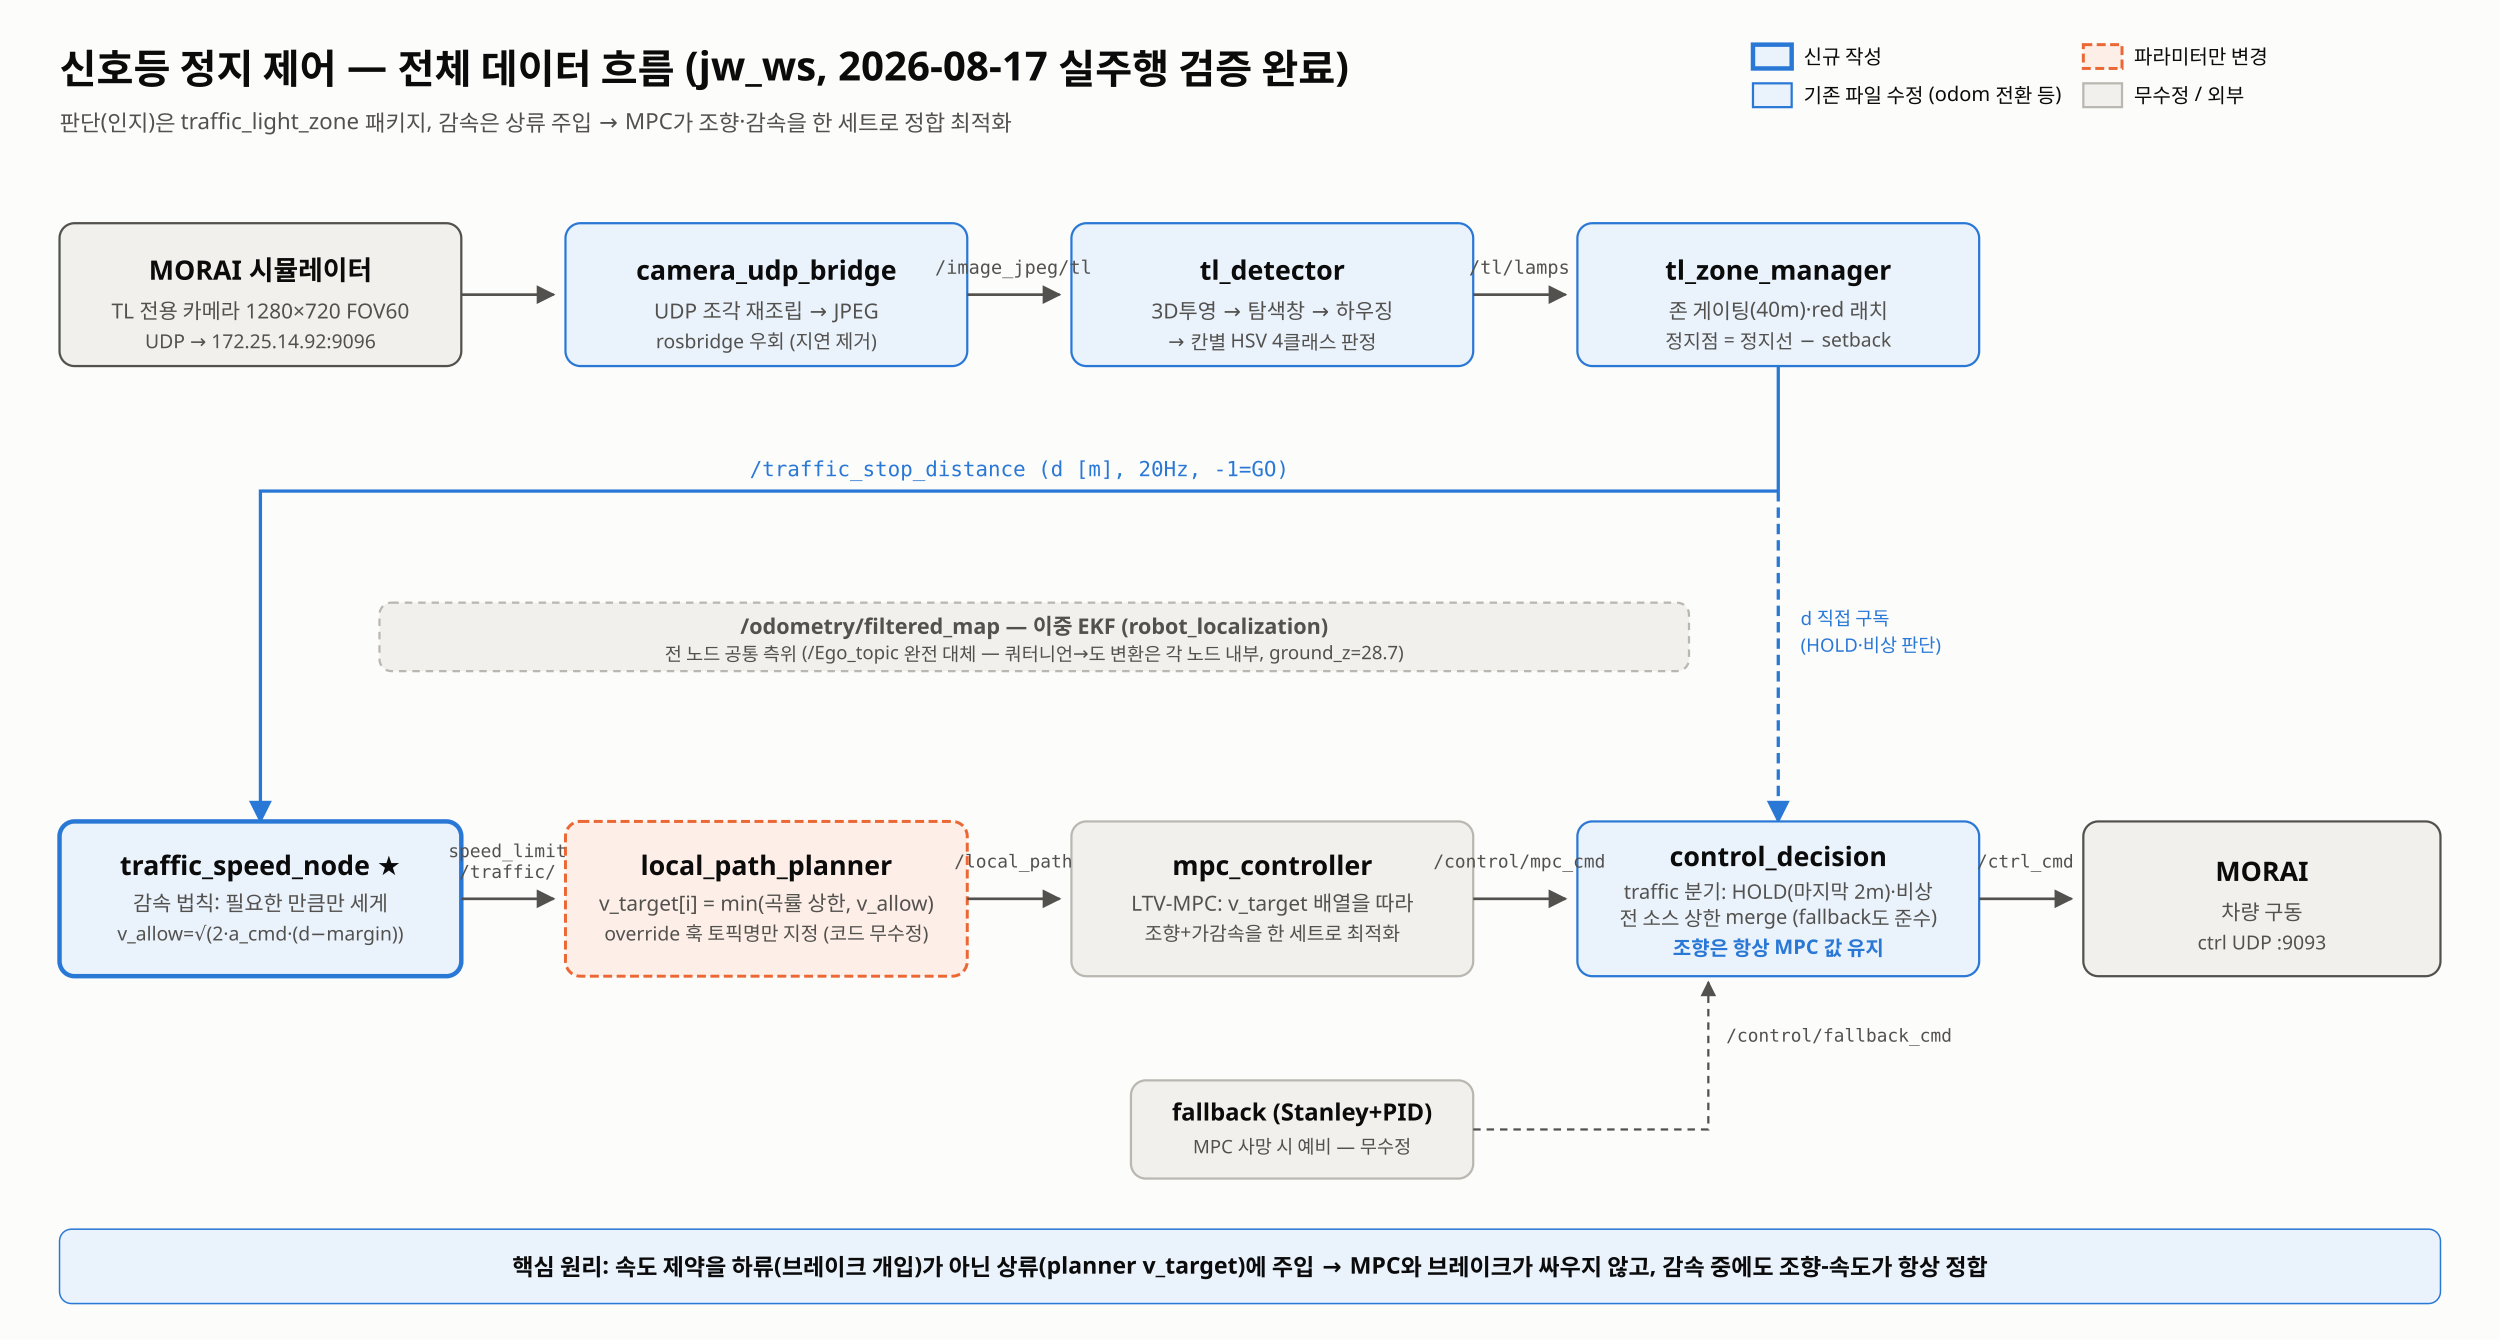
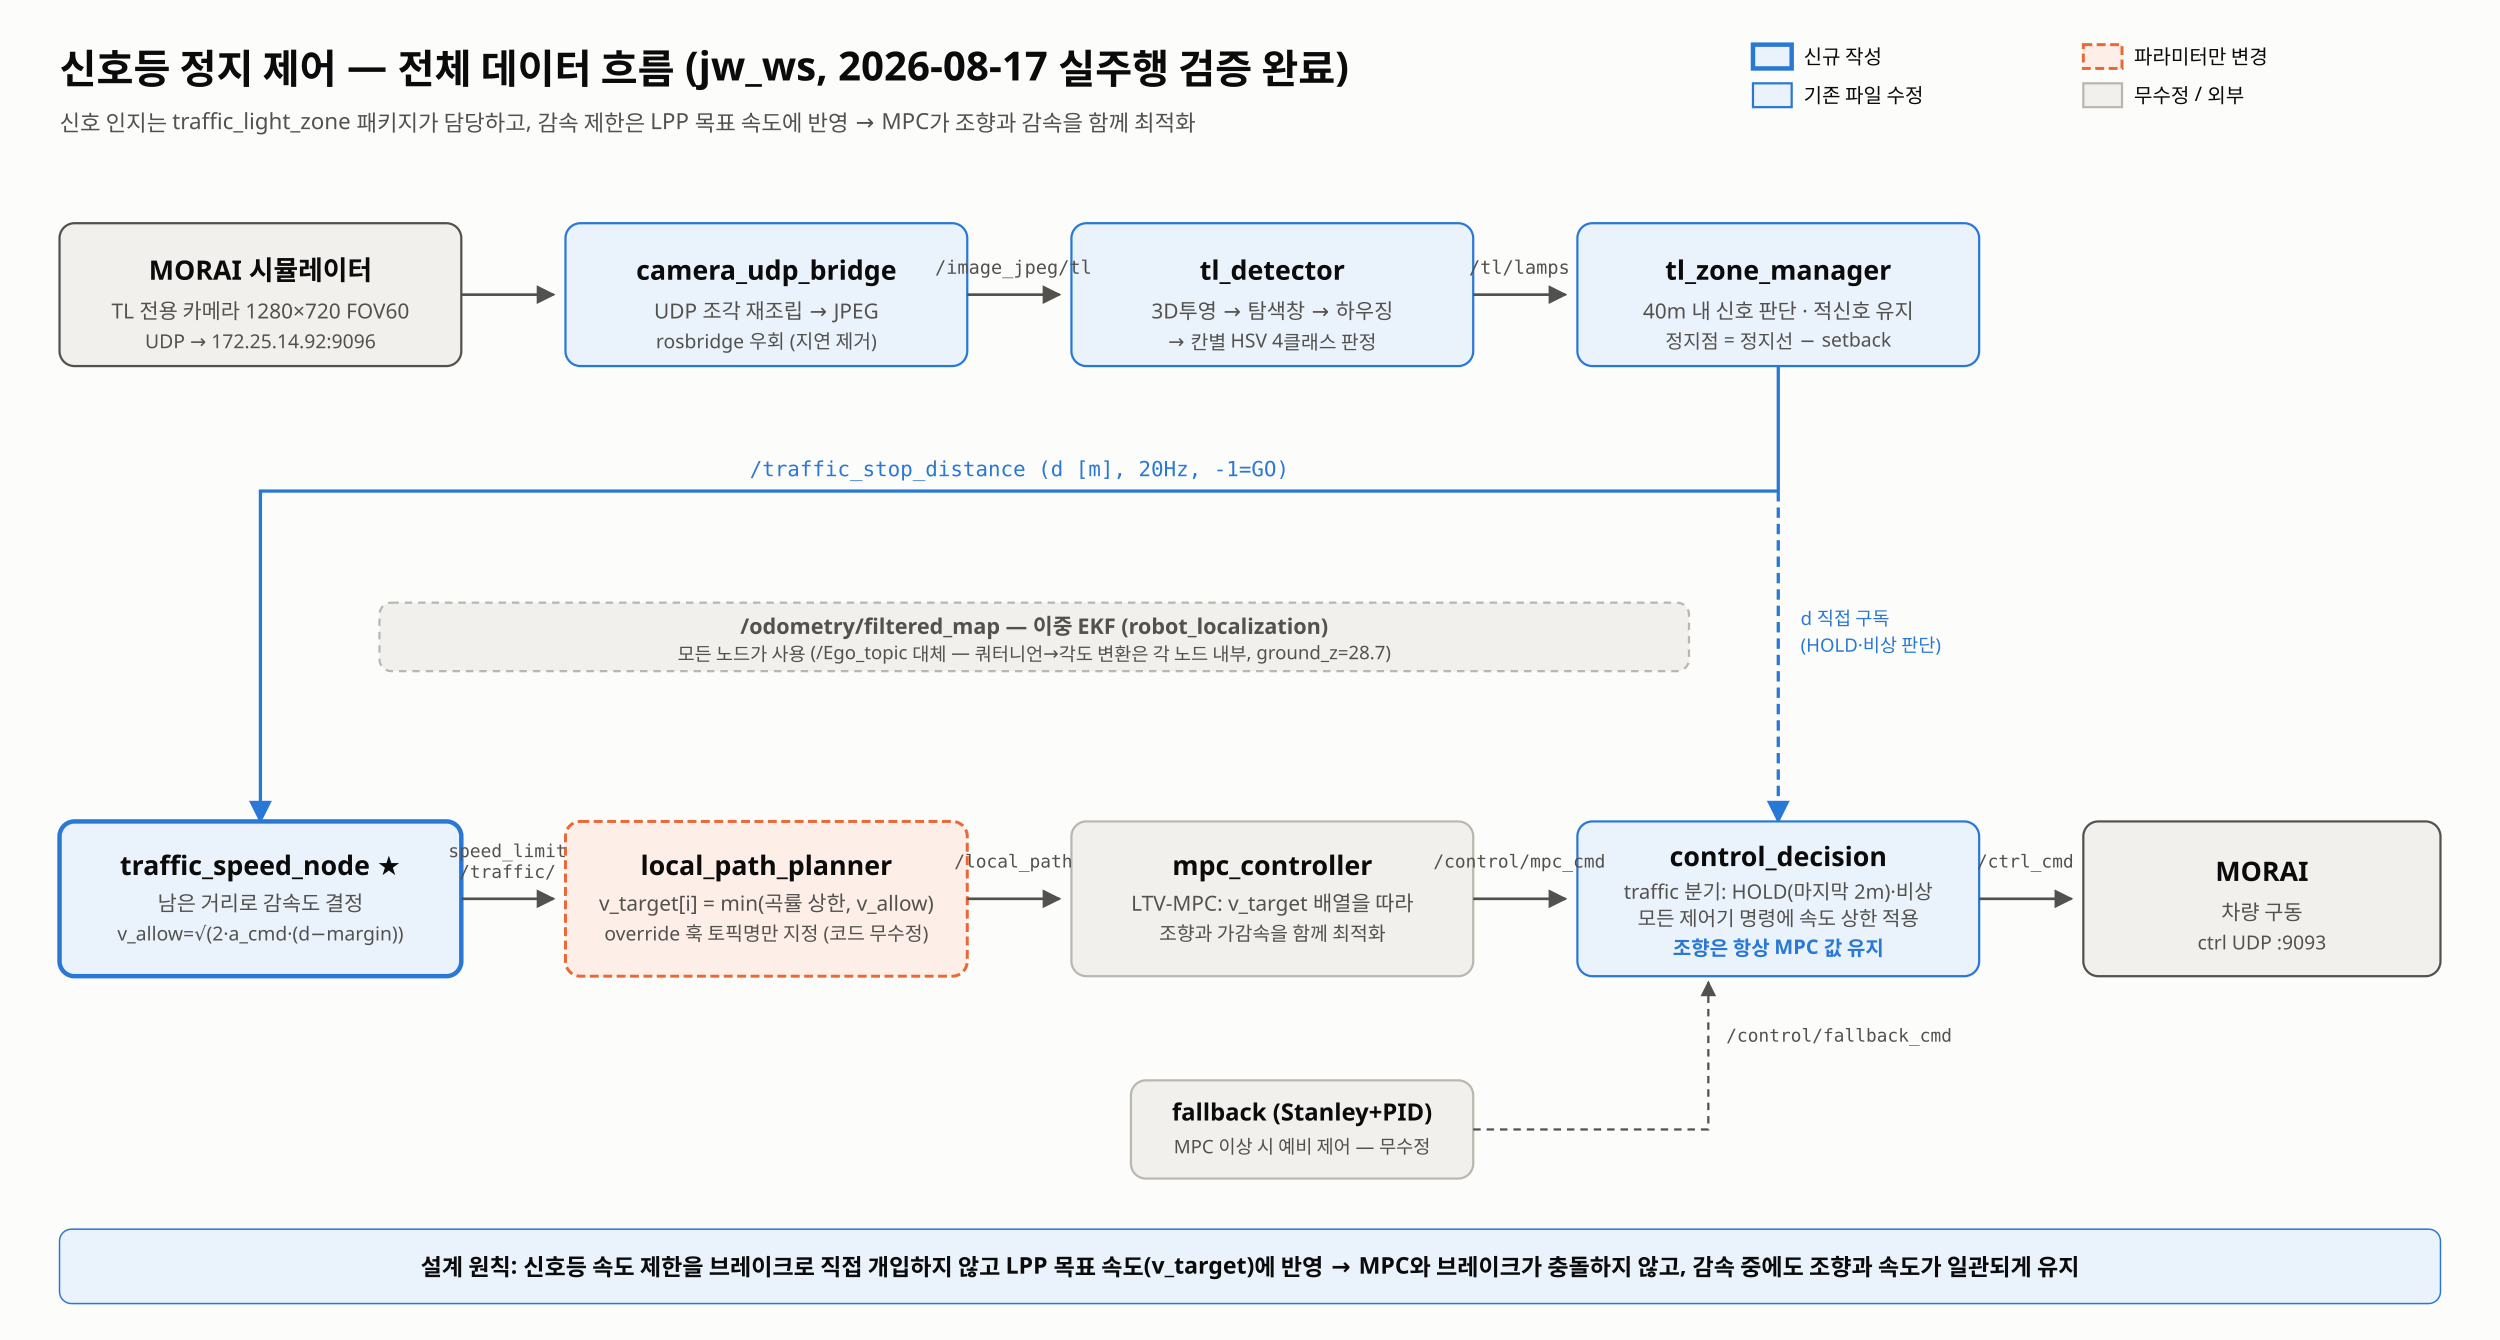
<svg xmlns="http://www.w3.org/2000/svg" viewBox="0 0 1680 900" font-family="Malgun Gothic, 'Segoe UI', sans-serif">
  <defs>
    <marker id="ar" viewBox="0 0 10 10" refX="9" refY="5" markerWidth="7" markerHeight="7" orient="auto-start-reverse">
      <path d="M0,0 L10,5 L0,10 z" fill="#52514e" />
    </marker>
    <marker id="arb" viewBox="0 0 10 10" refX="9" refY="5" markerWidth="7" markerHeight="7" orient="auto-start-reverse">
      <path d="M0,0 L10,5 L0,10 z" fill="#2a78d6" />
    </marker>
  </defs>
  <rect width="1680" height="900" fill="#fcfcfb" />
  <text x="40" y="56" font-size="27" font-weight="bold" fill="#0b0b0b">신호등 정지 제어 — 전체 데이터 흐름 (jw_ws, 2026-08-17 실주행 검증 완료)</text>
-   <text x="40" y="88" font-size="15" fill="#52514e">판단(인지)은 traffic_light_zone 패키지, 감속은 상류 주입 → MPC가 조향·감속을 한 세트로 정합 최적화</text>
+   <text x="40" y="88" font-size="15" fill="#52514e">신호 인지는 traffic_light_zone 패키지가 담당하고, 감속 제한은 LPP 목표 속도에 반영 → MPC가 조향과 감속을 함께 최적화</text>
  <g font-size="13.5" fill="#0b0b0b">
    <rect x="1178" y="30" width="26" height="16" fill="#eaf2fc" stroke="#2a78d6" stroke-width="3" />
    <text x="1212" y="43">신규 작성</text>
    <rect x="1178" y="56" width="26" height="16" fill="#eaf2fc" stroke="#2a78d6" stroke-width="1.5" />
-     <text x="1212" y="69">기존 파일 수정 (odom 전환 등)</text>
+     <text x="1212" y="69">기존 파일 수정</text>
    <rect x="1400" y="30" width="26" height="16" fill="#fdeee7" stroke="#eb6834" stroke-width="2" stroke-dasharray="6 3" />
    <text x="1434" y="43">파라미터만 변경</text>
    <rect x="1400" y="56" width="26" height="16" fill="#f1f0ec" stroke="#b9b7b0" stroke-width="1.5" />
    <text x="1434" y="69">무수정 / 외부</text>
  </g>
  <g>
    <rect x="40" y="150" width="270" height="96" rx="10" fill="#f1f0ec" stroke="#52514e" stroke-width="1.5" />
    <text x="175" y="188" font-size="18" font-weight="bold" fill="#0b0b0b" text-anchor="middle">MORAI 시뮬레이터</text>
    <text x="175" y="214" font-size="14" fill="#52514e" text-anchor="middle">TL 전용 카메라 1280×720 FOV60</text>
    <text x="175" y="234" font-size="13" fill="#52514e" text-anchor="middle">UDP → 172.25.14.92:9096</text>
    <rect x="380" y="150" width="270" height="96" rx="10" fill="#eaf2fc" stroke="#2a78d6" stroke-width="1.5" />
    <text x="515" y="188" font-size="18" font-weight="bold" fill="#0b0b0b" text-anchor="middle">camera_udp_bridge</text>
    <text x="515" y="214" font-size="14" fill="#52514e" text-anchor="middle">UDP 조각 재조립 → JPEG</text>
    <text x="515" y="234" font-size="13" fill="#52514e" text-anchor="middle">rosbridge 우회 (지연 제거)</text>
    <rect x="720" y="150" width="270" height="96" rx="10" fill="#eaf2fc" stroke="#2a78d6" stroke-width="1.5" />
    <text x="855" y="188" font-size="18" font-weight="bold" fill="#0b0b0b" text-anchor="middle">tl_detector</text>
    <text x="855" y="214" font-size="14" fill="#52514e" text-anchor="middle">3D투영 → 탐색창 → 하우징</text>
    <text x="855" y="234" font-size="13" fill="#52514e" text-anchor="middle">→ 칸별 HSV 4클래스 판정</text>
    <rect x="1060" y="150" width="270" height="96" rx="10" fill="#eaf2fc" stroke="#2a78d6" stroke-width="1.5" />
    <text x="1195" y="188" font-size="18" font-weight="bold" fill="#0b0b0b" text-anchor="middle">tl_zone_manager</text>
-     <text x="1195" y="214" font-size="14" fill="#52514e" text-anchor="middle">존 게이팅(40m)·red 래치</text>
+     <text x="1195" y="214" font-size="14" fill="#52514e" text-anchor="middle">40m 내 신호 판단 · 적신호 유지</text>
    <text x="1195" y="234" font-size="13" fill="#52514e" text-anchor="middle">정지점 = 정지선 − setback</text>
    <line x1="310" y1="198" x2="372" y2="198" stroke="#52514e" stroke-width="1.8" marker-end="url(#ar)" />
    <line x1="650" y1="198" x2="712" y2="198" stroke="#52514e" stroke-width="1.8" marker-end="url(#ar)" />
    <text x="681" y="184" font-size="12.5" fill="#52514e" text-anchor="middle" font-family="Consolas, monospace">/image_jpeg/tl</text>
    <line x1="990" y1="198" x2="1052" y2="198" stroke="#52514e" stroke-width="1.8" marker-end="url(#ar)" />
    <text x="1021" y="184" font-size="12.5" fill="#52514e" text-anchor="middle" font-family="Consolas, monospace">/tl/lamps</text>
  </g>
  <path d="M 1195 246 L 1195 330" stroke="#2a78d6" stroke-width="2.2" fill="none" />
  <path d="M 1195 330 L 175 330 L 175 552" stroke="#2a78d6" stroke-width="2.2" fill="none" marker-end="url(#arb)" />
  <path d="M 1195 330 L 1195 552" stroke="#2a78d6" stroke-width="2.2" stroke-dasharray="7 4" fill="none" marker-end="url(#arb)" />
  <text x="685" y="320" font-size="14" fill="#2a78d6" text-anchor="middle" font-family="Consolas, monospace">/traffic_stop_distance (d [m], 20Hz, -1=GO)</text>
  <text x="1210" y="420" font-size="12.5" fill="#2a78d6">d 직접 구독</text>
  <text x="1210" y="438" font-size="12.5" fill="#2a78d6">(HOLD·비상 판단)</text>
  <rect x="255" y="405" width="880" height="46" rx="8" fill="#f1f0ec" stroke="#b9b7b0" stroke-width="1.5" stroke-dasharray="5 4" />
  <text x="695" y="426" font-size="14.5" font-weight="bold" fill="#52514e" text-anchor="middle">/odometry/filtered_map — 이중 EKF (robot_localization)</text>
-   <text x="695" y="444" font-size="12.5" fill="#52514e" text-anchor="middle">전 노드 공통 측위 (/Ego_topic 완전 대체 — 쿼터니언→도 변환은 각 노드 내부, ground_z=28.7)</text>
+   <text x="695" y="444" font-size="12.5" fill="#52514e" text-anchor="middle">모든 노드가 사용 (/Ego_topic 대체 — 쿼터니언→각도 변환은 각 노드 내부, ground_z=28.7)</text>
  <g>
    <rect x="40" y="552" width="270" height="104" rx="10" fill="#eaf2fc" stroke="#2a78d6" stroke-width="3" />
    <text x="175" y="588" font-size="18" font-weight="bold" fill="#0b0b0b" text-anchor="middle">traffic_speed_node ★</text>
-     <text x="175" y="612" font-size="14" fill="#52514e" text-anchor="middle">감속 법칙: 필요한 만큼만 세게</text>
+     <text x="175" y="612" font-size="14" fill="#52514e" text-anchor="middle">남은 거리로 감속도 결정</text>
    <text x="175" y="632" font-size="13" fill="#52514e" text-anchor="middle">v_allow=√(2·a_cmd·(d−margin))</text>
    <rect x="380" y="552" width="270" height="104" rx="10" fill="#fdeee7" stroke="#eb6834" stroke-width="2" stroke-dasharray="6 3" />
    <text x="515" y="588" font-size="18" font-weight="bold" fill="#0b0b0b" text-anchor="middle">local_path_planner</text>
    <text x="515" y="612" font-size="14" fill="#52514e" text-anchor="middle">v_target[i] = min(곡률 상한, v_allow)</text>
    <text x="515" y="632" font-size="13" fill="#52514e" text-anchor="middle">override 훅 토픽명만 지정 (코드 무수정)</text>
    <rect x="720" y="552" width="270" height="104" rx="10" fill="#f1f0ec" stroke="#b9b7b0" stroke-width="1.5" />
    <text x="855" y="588" font-size="18" font-weight="bold" fill="#0b0b0b" text-anchor="middle">mpc_controller</text>
    <text x="855" y="612" font-size="14" fill="#52514e" text-anchor="middle">LTV-MPC: v_target 배열을 따라</text>
-     <text x="855" y="632" font-size="13" fill="#52514e" text-anchor="middle">조향+가감속을 한 세트로 최적화</text>
+     <text x="855" y="632" font-size="13" fill="#52514e" text-anchor="middle">조향과 가감속을 함께 최적화</text>
    <rect x="1060" y="552" width="270" height="104" rx="10" fill="#eaf2fc" stroke="#2a78d6" stroke-width="1.5" />
    <text x="1195" y="582" font-size="18" font-weight="bold" fill="#0b0b0b" text-anchor="middle">control_decision</text>
    <text x="1195" y="604" font-size="13.5" fill="#52514e" text-anchor="middle">traffic 분기: HOLD(마지막 2m)·비상</text>
-     <text x="1195" y="622" font-size="13.5" fill="#52514e" text-anchor="middle">전 소스 상한 merge (fallback도 준수)</text>
+     <text x="1195" y="622" font-size="13.5" fill="#52514e" text-anchor="middle">모든 제어기 명령에 속도 상한 적용</text>
    <text x="1195" y="642" font-size="13.5" fill="#2a78d6" text-anchor="middle" font-weight="bold">조향은 항상 MPC 값 유지</text>
    <rect x="1400" y="552" width="240" height="104" rx="10" fill="#f1f0ec" stroke="#52514e" stroke-width="1.5" />
    <text x="1520" y="592" font-size="18" font-weight="bold" fill="#0b0b0b" text-anchor="middle">MORAI</text>
    <text x="1520" y="618" font-size="14" fill="#52514e" text-anchor="middle">차량 구동</text>
    <text x="1520" y="638" font-size="13" fill="#52514e" text-anchor="middle">ctrl UDP :9093</text>
    <line x1="310" y1="604" x2="372" y2="604" stroke="#52514e" stroke-width="1.8" marker-end="url(#ar)" />
    <text x="341" y="590" font-size="12" fill="#52514e" text-anchor="middle" font-family="Consolas, monospace">/traffic/</text>
    <text x="341" y="576" font-size="12" fill="#52514e" text-anchor="middle" font-family="Consolas, monospace">speed_limit</text>
    <line x1="650" y1="604" x2="712" y2="604" stroke="#52514e" stroke-width="1.8" marker-end="url(#ar)" />
    <text x="681" y="583" font-size="12" fill="#52514e" text-anchor="middle" font-family="Consolas, monospace">/local_path</text>
    <line x1="990" y1="604" x2="1052" y2="604" stroke="#52514e" stroke-width="1.8" marker-end="url(#ar)" />
    <text x="1021" y="583" font-size="12" fill="#52514e" text-anchor="middle" font-family="Consolas, monospace">/control/mpc_cmd</text>
    <line x1="1330" y1="604" x2="1392" y2="604" stroke="#52514e" stroke-width="1.8" marker-end="url(#ar)" />
    <text x="1361" y="583" font-size="12" fill="#52514e" text-anchor="middle" font-family="Consolas, monospace">/ctrl_cmd</text>
  </g>
  <rect x="760" y="726" width="230" height="66" rx="10" fill="#f1f0ec" stroke="#b9b7b0" stroke-width="1.5" />
  <text x="875" y="753" font-size="16" font-weight="bold" fill="#0b0b0b" text-anchor="middle">fallback (Stanley+PID)</text>
-   <text x="875" y="775" font-size="12.5" fill="#52514e" text-anchor="middle">MPC 사망 시 예비 — 무수정</text>
+   <text x="875" y="775" font-size="12.5" fill="#52514e" text-anchor="middle">MPC 이상 시 예비 제어 — 무수정</text>
  <path d="M 990 759 L 1148 759 L 1148 660" stroke="#52514e" stroke-width="1.5" stroke-dasharray="5 4" fill="none" marker-end="url(#ar)" />
  <text x="1160" y="700" font-size="12" fill="#52514e" font-family="Consolas, monospace">/control/fallback_cmd</text>
  <rect x="40" y="826" width="1600" height="50" rx="8" fill="#eaf2fc" stroke="#2a78d6" stroke-width="1" />
-   <text x="840" y="857" font-size="15.5" fill="#0b0b0b" text-anchor="middle" font-weight="bold">핵심 원리: 속도 제약을 하류(브레이크 개입)가 아닌 상류(planner v_target)에 주입 → MPC와 브레이크가 싸우지 않고, 감속 중에도 조향-속도가 항상 정합</text>
+   <text x="840" y="857" font-size="15.5" fill="#0b0b0b" text-anchor="middle" font-weight="bold">설계 원칙: 신호등 속도 제한을 브레이크로 직접 개입하지 않고 LPP 목표 속도(v_target)에 반영 → MPC와 브레이크가 충돌하지 않고, 감속 중에도 조향과 속도가 일관되게 유지</text>
</svg>
